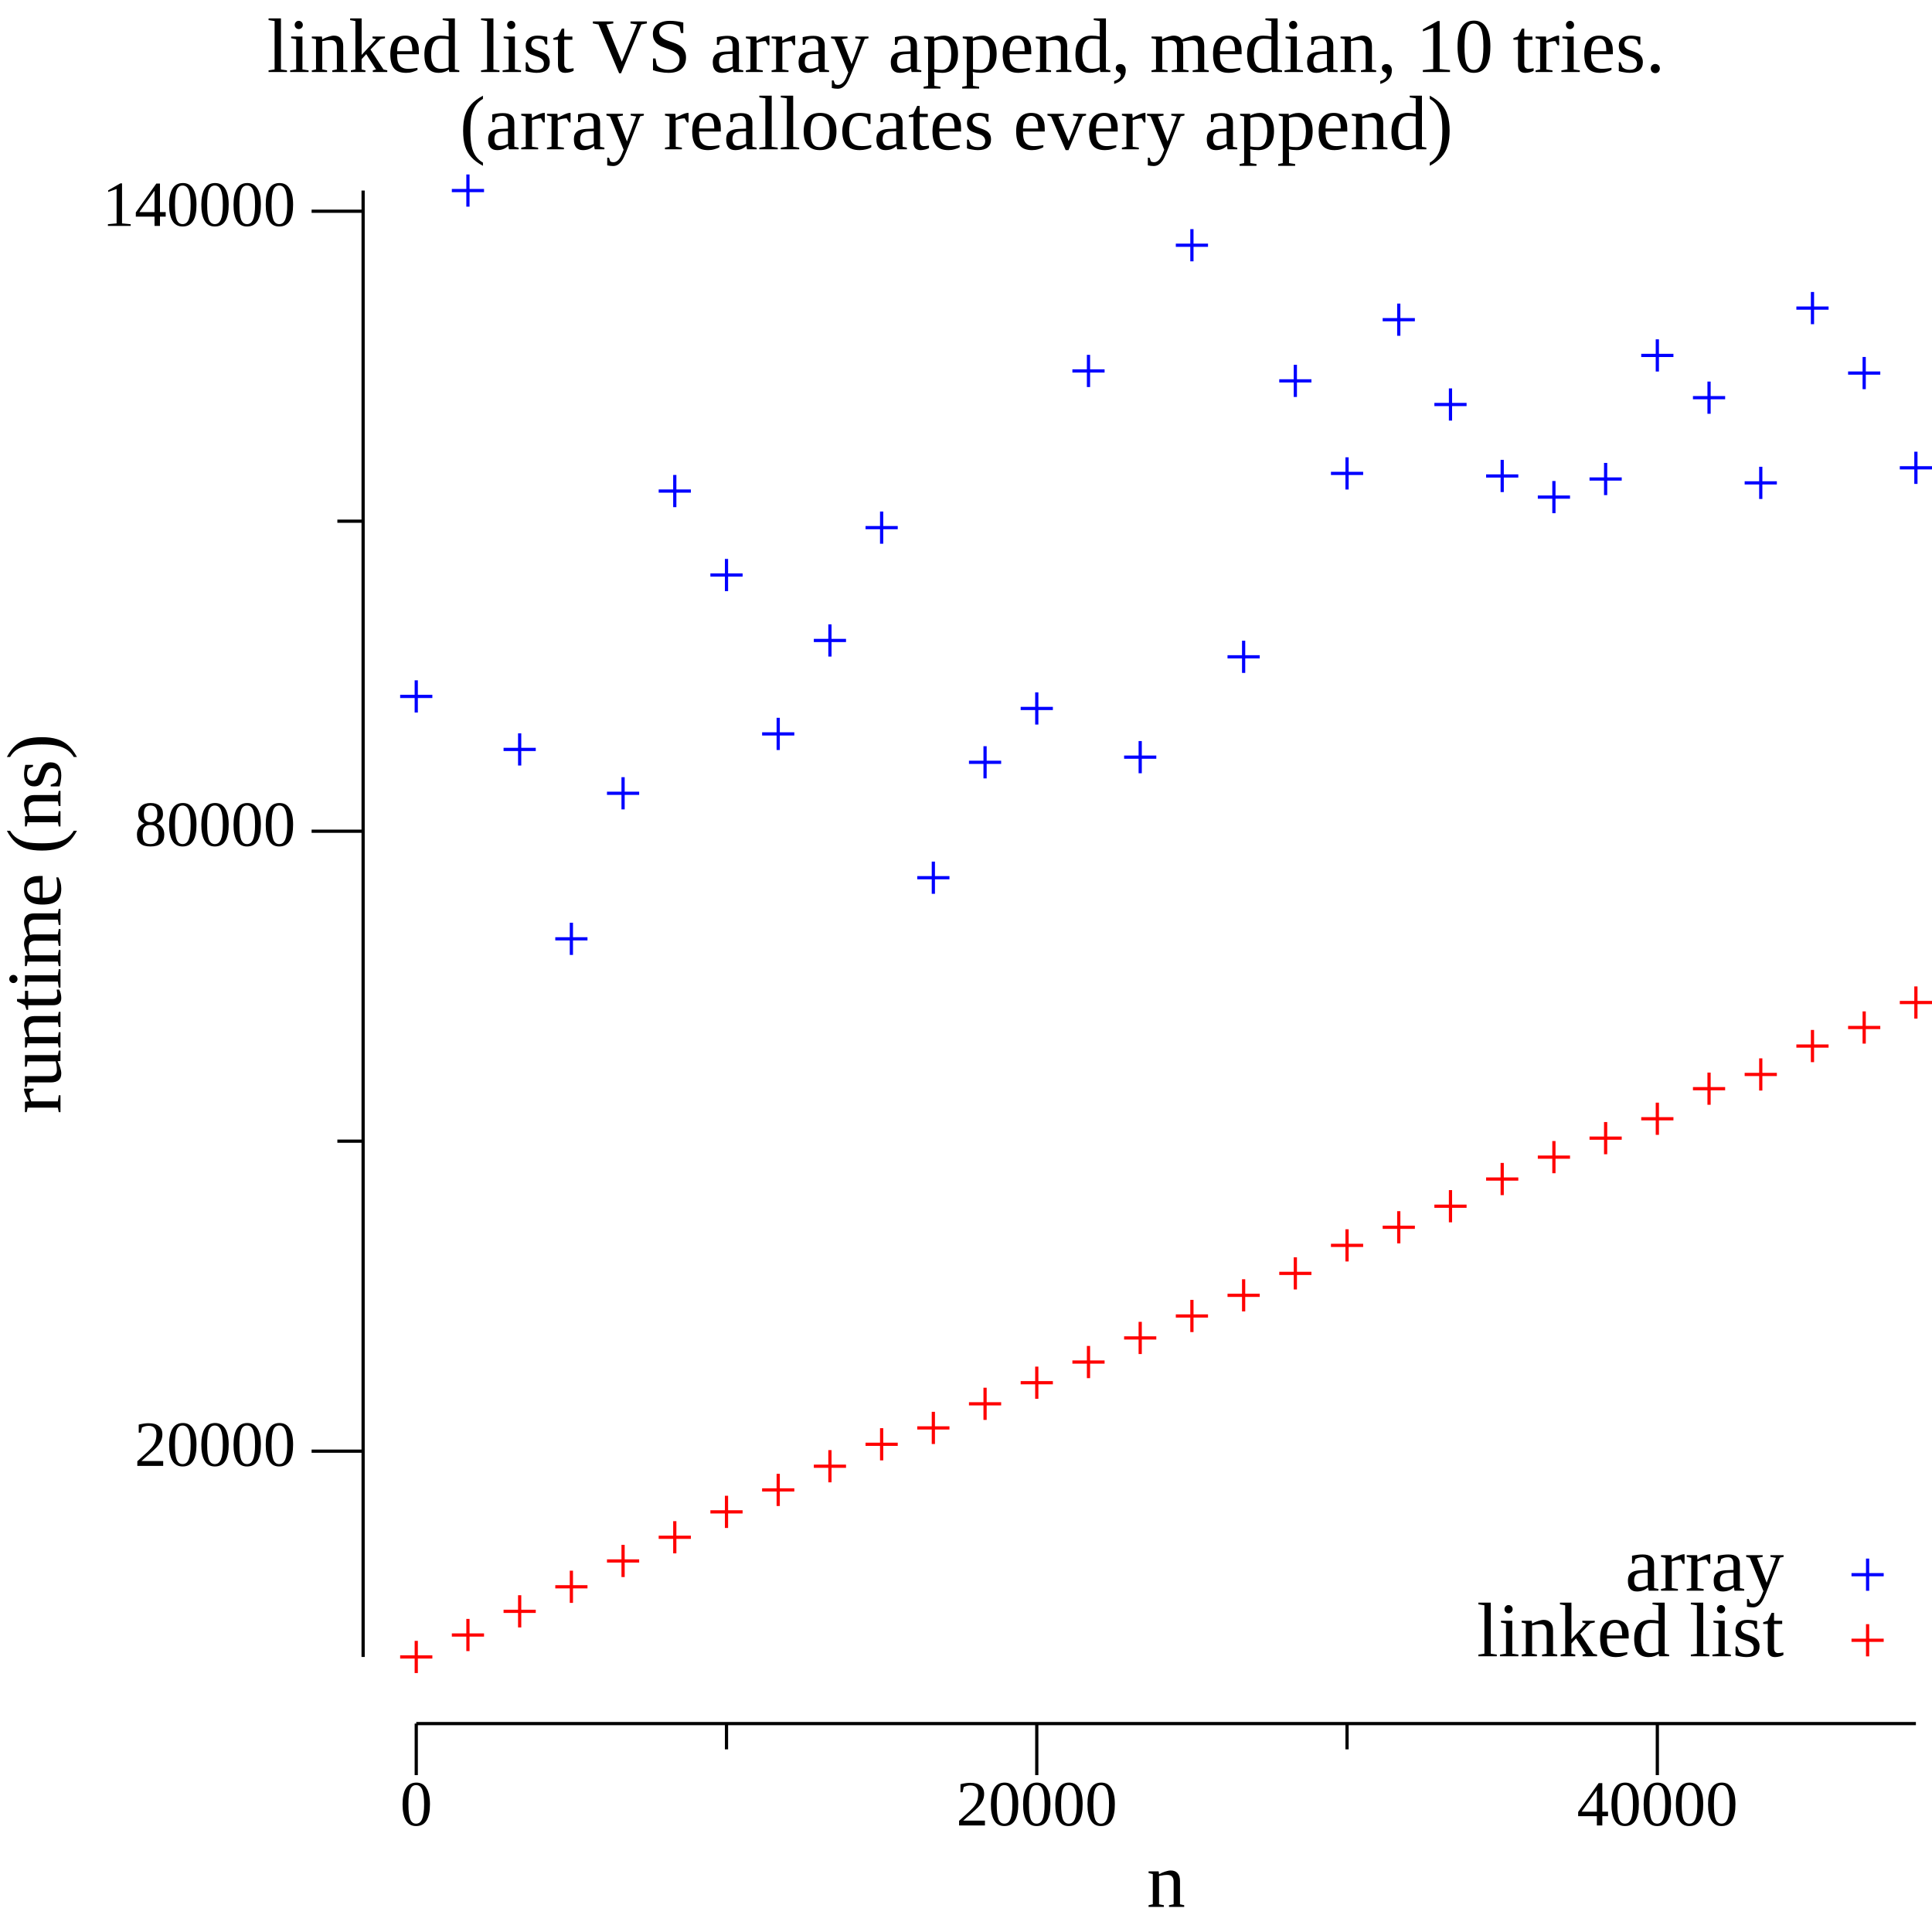
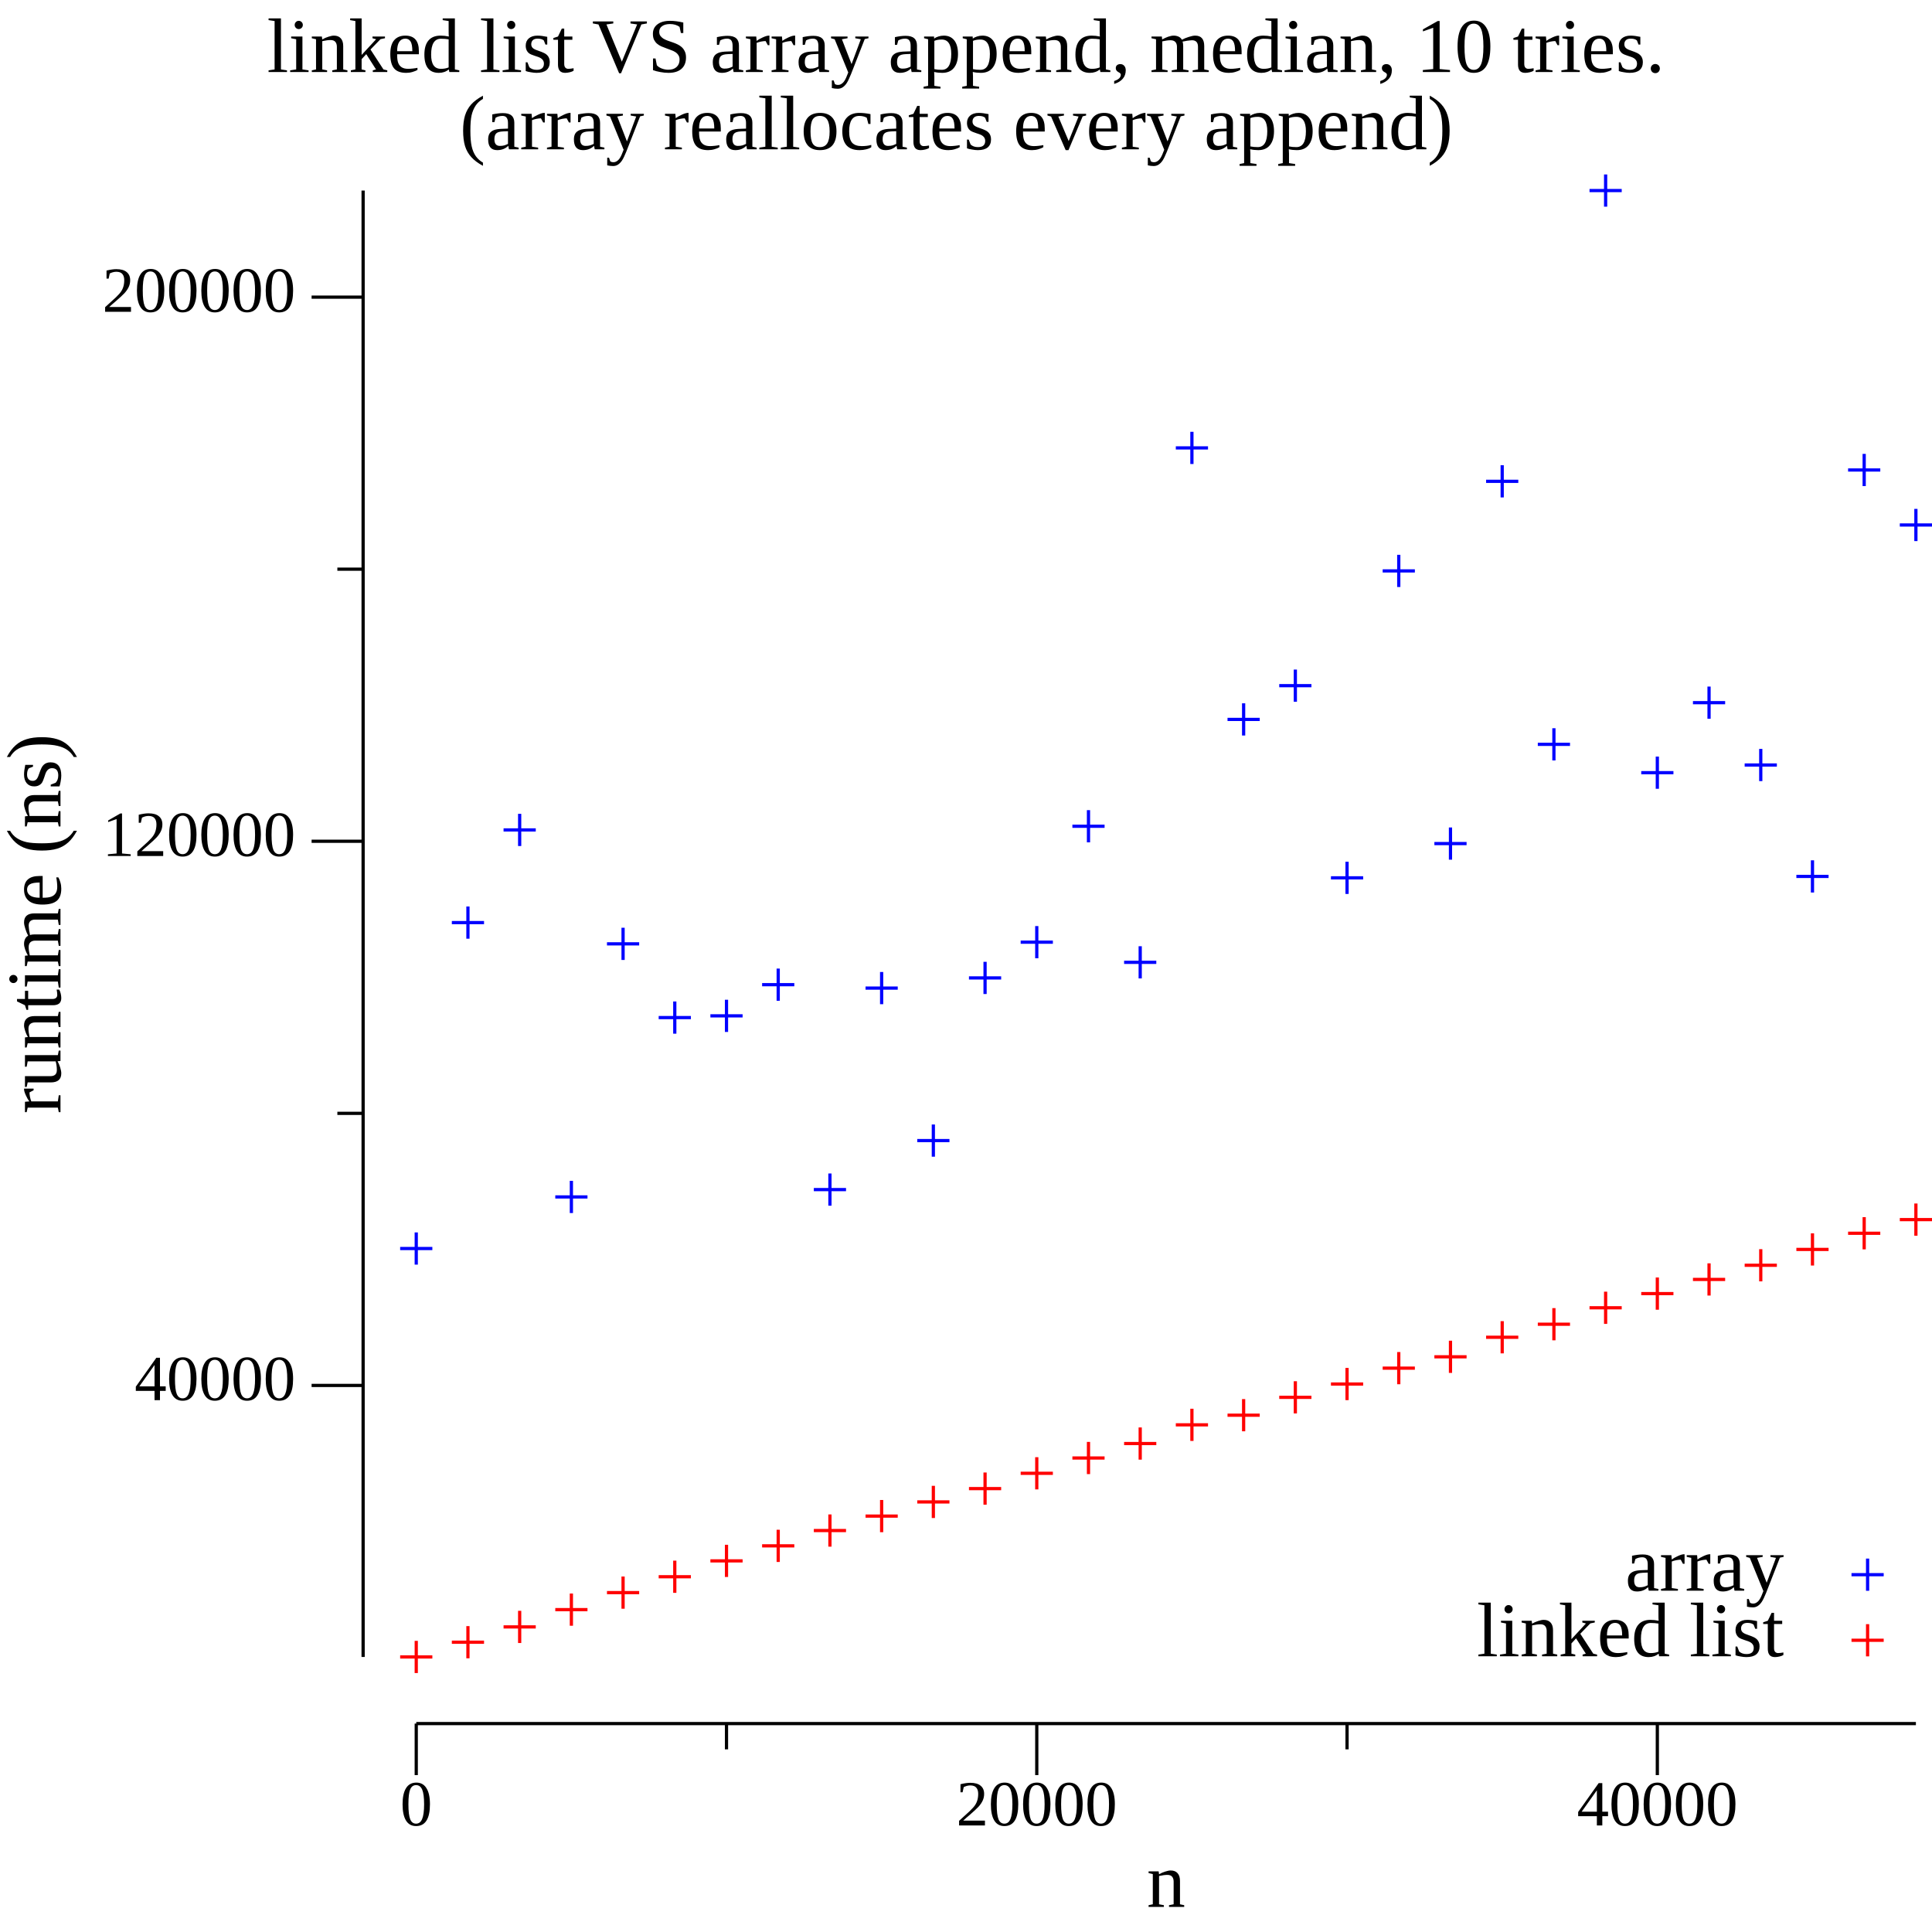
<svg xmlns="http://www.w3.org/2000/svg" width="300pt" height="300pt" viewBox="0 0 300 300">
  <g transform="scale(1, -1) translate(0, -300)">
    <path d="M0,0L300,0L300,300L0,300Z" style="fill:#FFFFFF" />
    <text x="41.467" y="-288.81" transform="scale(1, -1)" style="font-family:Liberation Serif;font-variant:normal;font-weight:normal;font-style:normal;font-size:12px">linked list VS array append, median, 10 tries.</text>
    <text x="71.382" y="-276.81" transform="scale(1, -1)" style="font-family:Liberation Serif;font-variant:normal;font-weight:normal;font-style:normal;font-size:12px"> (array reallocates every append)</text>
    <text x="178.07" y="-3.902" transform="scale(1, -1)" style="font-family:Liberation Serif;font-variant:normal;font-weight:normal;font-style:normal;font-size:12px">n</text>
    <text x="62.135" y="-16.541" transform="scale(1, -1)" style="font-family:Liberation Serif;font-variant:normal;font-weight:normal;font-style:normal;font-size:10px">0</text>
    <text x="148.49" y="-16.541" transform="scale(1, -1)" style="font-family:Liberation Serif;font-variant:normal;font-weight:normal;font-style:normal;font-size:10px">20000</text>
    <text x="244.85" y="-16.541" transform="scale(1, -1)" style="font-family:Liberation Serif;font-variant:normal;font-weight:normal;font-style:normal;font-size:10px">40000</text>
    <path d="M64.635,24.363L64.635,32.363" style="fill:none;stroke:#000000;stroke-width:0.5" />
    <path d="M160.99,24.363L160.99,32.363" style="fill:none;stroke:#000000;stroke-width:0.5" />
    <path d="M257.35,24.363L257.35,32.363" style="fill:none;stroke:#000000;stroke-width:0.5" />
    <path d="M112.81,28.363L112.81,32.363" style="fill:none;stroke:#000000;stroke-width:0.5" />
    <path d="M209.17,28.363L209.17,32.363" style="fill:none;stroke:#000000;stroke-width:0.5" />
    <path d="M64.635,32.363L297.5,32.363" style="fill:none;stroke:#000000;stroke-width:0.5" />
    <g transform="rotate(90)">
      <text x="127.07" y="9.387" transform="scale(1, -1)" style="font-family:Liberation Serif;font-variant:normal;font-weight:normal;font-style:normal;font-size:12px">runtime (ns)</text>
    </g>
-     <text x="20.885" y="-72.379" transform="scale(1, -1)" style="font-family:Liberation Serif;font-variant:normal;font-weight:normal;font-style:normal;font-size:10px">20000</text>
-     <text x="20.885" y="-168.65" transform="scale(1, -1)" style="font-family:Liberation Serif;font-variant:normal;font-weight:normal;font-style:normal;font-size:10px">80000</text>
-     <text x="15.885" y="-264.92" transform="scale(1, -1)" style="font-family:Liberation Serif;font-variant:normal;font-weight:normal;font-style:normal;font-size:10px">140000</text>
-     <path d="M48.385,74.664L56.385,74.664" style="fill:none;stroke:#000000;stroke-width:0.5" />
-     <path d="M48.385,170.93L56.385,170.93" style="fill:none;stroke:#000000;stroke-width:0.5" />
-     <path d="M48.385,267.2L56.385,267.2" style="fill:none;stroke:#000000;stroke-width:0.5" />
-     <path d="M52.385,122.8L56.385,122.8" style="fill:none;stroke:#000000;stroke-width:0.5" />
-     <path d="M52.385,219.07L56.385,219.07" style="fill:none;stroke:#000000;stroke-width:0.5" />
+     <text x="20.885" y="-82.585" transform="scale(1, -1)" style="font-family:Liberation Serif;font-variant:normal;font-weight:normal;font-style:normal;font-size:10px">40000</text>
+     <text x="15.885" y="-167.08" transform="scale(1, -1)" style="font-family:Liberation Serif;font-variant:normal;font-weight:normal;font-style:normal;font-size:10px">120000</text>
+     <text x="15.885" y="-251.58" transform="scale(1, -1)" style="font-family:Liberation Serif;font-variant:normal;font-weight:normal;font-style:normal;font-size:10px">200000</text>
+     <path d="M48.385,84.87L56.385,84.87" style="fill:none;stroke:#000000;stroke-width:0.5" />
+     <path d="M48.385,169.37L56.385,169.37" style="fill:none;stroke:#000000;stroke-width:0.5" />
+     <path d="M48.385,253.86L56.385,253.86" style="fill:none;stroke:#000000;stroke-width:0.5" />
+     <path d="M52.385,127.12L56.385,127.12" style="fill:none;stroke:#000000;stroke-width:0.5" />
+     <path d="M52.385,211.62L56.385,211.62" style="fill:none;stroke:#000000;stroke-width:0.5" />
    <path d="M56.385,42.709L56.385,270.41" style="fill:none;stroke:#000000;stroke-width:0.5" />
-     <path d="M64.635,194.36L64.635,189.36" style="fill:none;stroke:#0000FF;stroke-width:0.5" />
-     <path d="M62.135,191.86L67.135,191.86" style="fill:none;stroke:#0000FF;stroke-width:0.5" />
-     <path d="M72.661,272.91L72.661,267.91" style="fill:none;stroke:#0000FF;stroke-width:0.5" />
-     <path d="M70.161,270.41L75.161,270.41" style="fill:none;stroke:#0000FF;stroke-width:0.5" />
-     <path d="M80.693,186.13L80.693,181.13" style="fill:none;stroke:#0000FF;stroke-width:0.5" />
-     <path d="M78.193,183.63L83.193,183.63" style="fill:none;stroke:#0000FF;stroke-width:0.5" />
-     <path d="M88.724,156.72L88.724,151.72" style="fill:none;stroke:#0000FF;stroke-width:0.5" />
-     <path d="M86.224,154.22L91.224,154.22" style="fill:none;stroke:#0000FF;stroke-width:0.5" />
-     <path d="M96.751,179.32L96.751,174.32" style="fill:none;stroke:#0000FF;stroke-width:0.5" />
-     <path d="M94.251,176.82L99.251,176.82" style="fill:none;stroke:#0000FF;stroke-width:0.5" />
-     <path d="M104.78,226.25L104.78,221.25" style="fill:none;stroke:#0000FF;stroke-width:0.5" />
-     <path d="M102.28,223.75L107.28,223.75" style="fill:none;stroke:#0000FF;stroke-width:0.5" />
-     <path d="M112.81,213.21L112.81,208.21" style="fill:none;stroke:#0000FF;stroke-width:0.5" />
-     <path d="M110.31,210.71L115.31,210.71" style="fill:none;stroke:#0000FF;stroke-width:0.5" />
-     <path d="M120.84,188.54L120.84,183.54" style="fill:none;stroke:#0000FF;stroke-width:0.5" />
-     <path d="M118.34,186.04L123.34,186.04" style="fill:none;stroke:#0000FF;stroke-width:0.5" />
-     <path d="M128.87,203.05L128.87,198.05" style="fill:none;stroke:#0000FF;stroke-width:0.5" />
-     <path d="M126.37,200.55L131.37,200.55" style="fill:none;stroke:#0000FF;stroke-width:0.5" />
-     <path d="M136.9,220.57L136.9,215.57" style="fill:none;stroke:#0000FF;stroke-width:0.5" />
-     <path d="M134.4,218.07L139.4,218.07" style="fill:none;stroke:#0000FF;stroke-width:0.5" />
-     <path d="M144.93,166.21L144.93,161.21" style="fill:none;stroke:#0000FF;stroke-width:0.5" />
-     <path d="M142.43,163.71L147.43,163.71" style="fill:none;stroke:#0000FF;stroke-width:0.5" />
-     <path d="M152.96,184.13L152.96,179.13" style="fill:none;stroke:#0000FF;stroke-width:0.5" />
-     <path d="M150.46,181.63L155.46,181.63" style="fill:none;stroke:#0000FF;stroke-width:0.5" />
-     <path d="M160.99,192.49L160.99,187.49" style="fill:none;stroke:#0000FF;stroke-width:0.5" />
-     <path d="M158.49,189.99L163.49,189.99" style="fill:none;stroke:#0000FF;stroke-width:0.5" />
-     <path d="M169.02,244.9L169.02,239.9" style="fill:none;stroke:#0000FF;stroke-width:0.5" />
-     <path d="M166.52,242.4L171.52,242.4" style="fill:none;stroke:#0000FF;stroke-width:0.5" />
-     <path d="M177.05,184.93L177.05,179.93" style="fill:none;stroke:#0000FF;stroke-width:0.5" />
-     <path d="M174.55,182.43L179.55,182.43" style="fill:none;stroke:#0000FF;stroke-width:0.5" />
-     <path d="M185.08,264.42L185.08,259.42" style="fill:none;stroke:#0000FF;stroke-width:0.5" />
-     <path d="M182.58,261.92L187.58,261.92" style="fill:none;stroke:#0000FF;stroke-width:0.5" />
-     <path d="M193.11,200.51L193.11,195.51" style="fill:none;stroke:#0000FF;stroke-width:0.5" />
-     <path d="M190.61,198.01L195.61,198.01" style="fill:none;stroke:#0000FF;stroke-width:0.5" />
-     <path d="M201.14,243.36L201.14,238.36" style="fill:none;stroke:#0000FF;stroke-width:0.5" />
-     <path d="M198.64,240.86L203.64,240.86" style="fill:none;stroke:#0000FF;stroke-width:0.5" />
-     <path d="M209.17,228.99L209.17,223.99" style="fill:none;stroke:#0000FF;stroke-width:0.5" />
-     <path d="M206.67,226.49L211.67,226.49" style="fill:none;stroke:#0000FF;stroke-width:0.5" />
-     <path d="M217.2,252.86L217.2,247.86" style="fill:none;stroke:#0000FF;stroke-width:0.5" />
-     <path d="M214.7,250.36L219.7,250.36" style="fill:none;stroke:#0000FF;stroke-width:0.5" />
-     <path d="M225.23,239.69L225.23,234.69" style="fill:none;stroke:#0000FF;stroke-width:0.5" />
-     <path d="M222.73,237.19L227.73,237.19" style="fill:none;stroke:#0000FF;stroke-width:0.5" />
-     <path d="M233.26,228.59L233.26,223.59" style="fill:none;stroke:#0000FF;stroke-width:0.5" />
-     <path d="M230.76,226.09L235.76,226.09" style="fill:none;stroke:#0000FF;stroke-width:0.5" />
-     <path d="M241.29,225.31L241.29,220.31" style="fill:none;stroke:#0000FF;stroke-width:0.5" />
-     <path d="M238.79,222.81L243.79,222.81" style="fill:none;stroke:#0000FF;stroke-width:0.5" />
-     <path d="M249.32,228.12L249.32,223.12" style="fill:none;stroke:#0000FF;stroke-width:0.5" />
-     <path d="M246.82,225.62L251.82,225.62" style="fill:none;stroke:#0000FF;stroke-width:0.5" />
-     <path d="M257.35,247.31L257.35,242.31" style="fill:none;stroke:#0000FF;stroke-width:0.5" />
-     <path d="M254.85,244.81L259.85,244.81" style="fill:none;stroke:#0000FF;stroke-width:0.5" />
-     <path d="M265.38,240.75L265.38,235.75" style="fill:none;stroke:#0000FF;stroke-width:0.5" />
-     <path d="M262.88,238.25L267.88,238.25" style="fill:none;stroke:#0000FF;stroke-width:0.5" />
-     <path d="M273.41,227.52L273.41,222.52" style="fill:none;stroke:#0000FF;stroke-width:0.5" />
-     <path d="M270.91,225.02L275.91,225.02" style="fill:none;stroke:#0000FF;stroke-width:0.5" />
-     <path d="M281.44,254.66L281.44,249.66" style="fill:none;stroke:#0000FF;stroke-width:0.5" />
-     <path d="M278.94,252.16L283.94,252.16" style="fill:none;stroke:#0000FF;stroke-width:0.5" />
-     <path d="M289.47,244.57L289.47,239.57" style="fill:none;stroke:#0000FF;stroke-width:0.5" />
-     <path d="M286.97,242.07L291.97,242.07" style="fill:none;stroke:#0000FF;stroke-width:0.5" />
-     <path d="M297.5,229.86L297.5,224.86" style="fill:none;stroke:#0000FF;stroke-width:0.5" />
-     <path d="M295,227.36L300,227.36" style="fill:none;stroke:#0000FF;stroke-width:0.5" />
+     <path d="M64.635,108.63L64.635,103.63" style="fill:none;stroke:#0000FF;stroke-width:0.5" />
+     <path d="M62.135,106.13L67.135,106.13" style="fill:none;stroke:#0000FF;stroke-width:0.5" />
+     <path d="M72.661,159.24L72.661,154.24" style="fill:none;stroke:#0000FF;stroke-width:0.5" />
+     <path d="M70.161,156.74L75.161,156.74" style="fill:none;stroke:#0000FF;stroke-width:0.5" />
+     <path d="M80.693,173.63L80.693,168.63" style="fill:none;stroke:#0000FF;stroke-width:0.5" />
+     <path d="M78.193,171.13L83.193,171.13" style="fill:none;stroke:#0000FF;stroke-width:0.5" />
+     <path d="M88.724,116.64L88.724,111.64" style="fill:none;stroke:#0000FF;stroke-width:0.5" />
+     <path d="M86.224,114.14L91.224,114.14" style="fill:none;stroke:#0000FF;stroke-width:0.5" />
+     <path d="M96.751,155.94L96.751,150.94" style="fill:none;stroke:#0000FF;stroke-width:0.5" />
+     <path d="M94.251,153.44L99.251,153.44" style="fill:none;stroke:#0000FF;stroke-width:0.5" />
+     <path d="M104.78,144.49L104.78,139.49" style="fill:none;stroke:#0000FF;stroke-width:0.5" />
+     <path d="M102.28,141.99L107.28,141.99" style="fill:none;stroke:#0000FF;stroke-width:0.5" />
+     <path d="M112.81,144.76L112.81,139.76" style="fill:none;stroke:#0000FF;stroke-width:0.5" />
+     <path d="M110.31,142.26L115.31,142.26" style="fill:none;stroke:#0000FF;stroke-width:0.5" />
+     <path d="M120.84,149.6L120.84,144.6" style="fill:none;stroke:#0000FF;stroke-width:0.5" />
+     <path d="M118.34,147.1L123.34,147.1" style="fill:none;stroke:#0000FF;stroke-width:0.5" />
+     <path d="M128.87,117.78L128.87,112.78" style="fill:none;stroke:#0000FF;stroke-width:0.5" />
+     <path d="M126.37,115.28L131.37,115.28" style="fill:none;stroke:#0000FF;stroke-width:0.5" />
+     <path d="M136.9,149.07L136.9,144.07" style="fill:none;stroke:#0000FF;stroke-width:0.5" />
+     <path d="M134.4,146.57L139.4,146.57" style="fill:none;stroke:#0000FF;stroke-width:0.5" />
+     <path d="M144.93,125.39L144.93,120.39" style="fill:none;stroke:#0000FF;stroke-width:0.5" />
+     <path d="M142.43,122.89L147.43,122.89" style="fill:none;stroke:#0000FF;stroke-width:0.5" />
+     <path d="M152.96,150.65L152.96,145.65" style="fill:none;stroke:#0000FF;stroke-width:0.5" />
+     <path d="M150.46,148.15L155.46,148.15" style="fill:none;stroke:#0000FF;stroke-width:0.5" />
+     <path d="M160.99,156.2L160.99,151.2" style="fill:none;stroke:#0000FF;stroke-width:0.5" />
+     <path d="M158.49,153.7L163.49,153.7" style="fill:none;stroke:#0000FF;stroke-width:0.5" />
+     <path d="M169.02,174.2L169.02,169.2" style="fill:none;stroke:#0000FF;stroke-width:0.5" />
+     <path d="M166.52,171.7L171.52,171.7" style="fill:none;stroke:#0000FF;stroke-width:0.5" />
+     <path d="M177.05,153.07L177.05,148.07" style="fill:none;stroke:#0000FF;stroke-width:0.5" />
+     <path d="M174.55,150.57L179.55,150.57" style="fill:none;stroke:#0000FF;stroke-width:0.5" />
+     <path d="M185.08,232.95L185.08,227.95" style="fill:none;stroke:#0000FF;stroke-width:0.5" />
+     <path d="M182.58,230.45L187.58,230.45" style="fill:none;stroke:#0000FF;stroke-width:0.5" />
+     <path d="M193.11,190.79L193.11,185.79" style="fill:none;stroke:#0000FF;stroke-width:0.5" />
+     <path d="M190.61,188.29L195.61,188.29" style="fill:none;stroke:#0000FF;stroke-width:0.5" />
+     <path d="M201.14,196.03L201.14,191.03" style="fill:none;stroke:#0000FF;stroke-width:0.5" />
+     <path d="M198.64,193.53L203.64,193.53" style="fill:none;stroke:#0000FF;stroke-width:0.5" />
+     <path d="M209.17,166.19L209.17,161.19" style="fill:none;stroke:#0000FF;stroke-width:0.5" />
+     <path d="M206.67,163.69L211.67,163.69" style="fill:none;stroke:#0000FF;stroke-width:0.5" />
+     <path d="M217.2,213.85L217.2,208.85" style="fill:none;stroke:#0000FF;stroke-width:0.5" />
+     <path d="M214.7,211.35L219.7,211.35" style="fill:none;stroke:#0000FF;stroke-width:0.5" />
+     <path d="M225.23,171.51L225.23,166.51" style="fill:none;stroke:#0000FF;stroke-width:0.5" />
+     <path d="M222.73,169.01L227.73,169.01" style="fill:none;stroke:#0000FF;stroke-width:0.5" />
+     <path d="M233.26,227.76L233.26,222.76" style="fill:none;stroke:#0000FF;stroke-width:0.5" />
+     <path d="M230.76,225.26L235.76,225.26" style="fill:none;stroke:#0000FF;stroke-width:0.5" />
+     <path d="M241.29,186.92L241.29,181.92" style="fill:none;stroke:#0000FF;stroke-width:0.5" />
+     <path d="M238.79,184.42L243.79,184.42" style="fill:none;stroke:#0000FF;stroke-width:0.5" />
+     <path d="M249.32,272.91L249.32,267.91" style="fill:none;stroke:#0000FF;stroke-width:0.5" />
+     <path d="M246.82,270.41L251.82,270.41" style="fill:none;stroke:#0000FF;stroke-width:0.5" />
+     <path d="M257.35,182.52L257.35,177.52" style="fill:none;stroke:#0000FF;stroke-width:0.5" />
+     <path d="M254.85,180.02L259.85,180.02" style="fill:none;stroke:#0000FF;stroke-width:0.5" />
+     <path d="M265.38,193.39L265.38,188.39" style="fill:none;stroke:#0000FF;stroke-width:0.5" />
+     <path d="M262.88,190.89L267.88,190.89" style="fill:none;stroke:#0000FF;stroke-width:0.5" />
+     <path d="M273.41,183.71L273.41,178.71" style="fill:none;stroke:#0000FF;stroke-width:0.5" />
+     <path d="M270.91,181.21L275.91,181.21" style="fill:none;stroke:#0000FF;stroke-width:0.5" />
+     <path d="M281.44,166.41L281.44,161.41" style="fill:none;stroke:#0000FF;stroke-width:0.5" />
+     <path d="M278.94,163.91L283.94,163.91" style="fill:none;stroke:#0000FF;stroke-width:0.5" />
+     <path d="M289.47,229.52L289.47,224.52" style="fill:none;stroke:#0000FF;stroke-width:0.5" />
+     <path d="M286.97,227.02L291.97,227.02" style="fill:none;stroke:#0000FF;stroke-width:0.5" />
+     <path d="M297.5,220.98L297.5,215.98" style="fill:none;stroke:#0000FF;stroke-width:0.5" />
+     <path d="M295,218.48L300,218.48" style="fill:none;stroke:#0000FF;stroke-width:0.5" />
    <path d="M64.635,45.209L64.635,40.209" style="fill:none;stroke:#FF0000;stroke-width:0.5" />
    <path d="M62.135,42.709L67.135,42.709" style="fill:none;stroke:#FF0000;stroke-width:0.5" />
-     <path d="M72.661,48.617L72.661,43.617" style="fill:none;stroke:#FF0000;stroke-width:0.5" />
-     <path d="M70.161,46.117L75.161,46.117" style="fill:none;stroke:#FF0000;stroke-width:0.5" />
-     <path d="M80.693,52.294L80.693,47.294" style="fill:none;stroke:#FF0000;stroke-width:0.5" />
-     <path d="M78.193,49.794L83.193,49.794" style="fill:none;stroke:#FF0000;stroke-width:0.5" />
-     <path d="M88.724,56.105L88.724,51.105" style="fill:none;stroke:#FF0000;stroke-width:0.5" />
-     <path d="M86.224,53.605L91.224,53.605" style="fill:none;stroke:#FF0000;stroke-width:0.5" />
-     <path d="M96.751,60.116L96.751,55.116" style="fill:none;stroke:#FF0000;stroke-width:0.5" />
-     <path d="M94.251,57.616L99.251,57.616" style="fill:none;stroke:#FF0000;stroke-width:0.5" />
-     <path d="M104.78,63.794L104.78,58.794" style="fill:none;stroke:#FF0000;stroke-width:0.5" />
-     <path d="M102.28,61.294L107.28,61.294" style="fill:none;stroke:#FF0000;stroke-width:0.5" />
-     <path d="M112.81,67.738L112.81,62.738" style="fill:none;stroke:#FF0000;stroke-width:0.5" />
-     <path d="M110.31,65.238L115.31,65.238" style="fill:none;stroke:#FF0000;stroke-width:0.5" />
-     <path d="M120.84,71.147L120.84,66.147" style="fill:none;stroke:#FF0000;stroke-width:0.5" />
-     <path d="M118.34,68.647L123.34,68.647" style="fill:none;stroke:#FF0000;stroke-width:0.5" />
-     <path d="M128.87,74.825L128.87,69.825" style="fill:none;stroke:#FF0000;stroke-width:0.5" />
-     <path d="M126.37,72.325L131.37,72.325" style="fill:none;stroke:#FF0000;stroke-width:0.5" />
-     <path d="M136.9,78.233L136.9,73.233" style="fill:none;stroke:#FF0000;stroke-width:0.5" />
-     <path d="M134.4,75.733L139.4,75.733" style="fill:none;stroke:#FF0000;stroke-width:0.5" />
-     <path d="M144.93,80.774L144.93,75.774" style="fill:none;stroke:#FF0000;stroke-width:0.5" />
-     <path d="M142.43,78.274L147.43,78.274" style="fill:none;stroke:#FF0000;stroke-width:0.5" />
-     <path d="M152.96,84.517L152.96,79.517" style="fill:none;stroke:#FF0000;stroke-width:0.5" />
-     <path d="M150.46,82.017L155.46,82.017" style="fill:none;stroke:#FF0000;stroke-width:0.5" />
-     <path d="M160.99,87.794L160.99,82.794" style="fill:none;stroke:#FF0000;stroke-width:0.5" />
-     <path d="M158.49,85.294L163.49,85.294" style="fill:none;stroke:#FF0000;stroke-width:0.5" />
-     <path d="M169.02,91.003L169.02,86.003" style="fill:none;stroke:#FF0000;stroke-width:0.5" />
-     <path d="M166.52,88.503L171.52,88.503" style="fill:none;stroke:#FF0000;stroke-width:0.5" />
-     <path d="M177.05,94.746L177.05,89.746" style="fill:none;stroke:#FF0000;stroke-width:0.5" />
-     <path d="M174.55,92.246L179.55,92.246" style="fill:none;stroke:#FF0000;stroke-width:0.5" />
-     <path d="M185.08,98.156L185.08,93.156" style="fill:none;stroke:#FF0000;stroke-width:0.5" />
-     <path d="M182.58,95.656L187.58,95.656" style="fill:none;stroke:#FF0000;stroke-width:0.5" />
-     <path d="M193.11,101.36L193.11,96.365" style="fill:none;stroke:#FF0000;stroke-width:0.5" />
-     <path d="M190.61,98.865L195.61,98.865" style="fill:none;stroke:#FF0000;stroke-width:0.5" />
-     <path d="M201.14,104.77L201.14,99.774" style="fill:none;stroke:#FF0000;stroke-width:0.5" />
-     <path d="M198.64,102.27L203.64,102.27" style="fill:none;stroke:#FF0000;stroke-width:0.5" />
-     <path d="M209.17,109.12L209.17,104.12" style="fill:none;stroke:#FF0000;stroke-width:0.5" />
-     <path d="M206.67,106.62L211.67,106.62" style="fill:none;stroke:#FF0000;stroke-width:0.5" />
-     <path d="M217.2,111.93L217.2,106.93" style="fill:none;stroke:#FF0000;stroke-width:0.5" />
-     <path d="M214.7,109.43L219.7,109.43" style="fill:none;stroke:#FF0000;stroke-width:0.5" />
-     <path d="M225.23,115.2L225.23,110.2" style="fill:none;stroke:#FF0000;stroke-width:0.5" />
-     <path d="M222.73,112.7L227.73,112.7" style="fill:none;stroke:#FF0000;stroke-width:0.5" />
-     <path d="M233.26,119.42L233.26,114.42" style="fill:none;stroke:#FF0000;stroke-width:0.5" />
-     <path d="M230.76,116.92L235.76,116.92" style="fill:none;stroke:#FF0000;stroke-width:0.5" />
-     <path d="M241.29,122.82L241.29,117.82" style="fill:none;stroke:#FF0000;stroke-width:0.5" />
-     <path d="M238.79,120.32L243.79,120.32" style="fill:none;stroke:#FF0000;stroke-width:0.5" />
-     <path d="M249.32,125.77L249.32,120.77" style="fill:none;stroke:#FF0000;stroke-width:0.5" />
-     <path d="M246.82,123.27L251.82,123.27" style="fill:none;stroke:#FF0000;stroke-width:0.5" />
-     <path d="M257.35,128.78L257.35,123.78" style="fill:none;stroke:#FF0000;stroke-width:0.5" />
-     <path d="M254.85,126.28L259.85,126.28" style="fill:none;stroke:#FF0000;stroke-width:0.5" />
-     <path d="M265.38,133.45L265.38,128.45" style="fill:none;stroke:#FF0000;stroke-width:0.5" />
-     <path d="M262.88,130.95L267.88,130.95" style="fill:none;stroke:#FF0000;stroke-width:0.5" />
-     <path d="M273.41,135.66L273.41,130.66" style="fill:none;stroke:#FF0000;stroke-width:0.5" />
-     <path d="M270.91,133.16L275.91,133.16" style="fill:none;stroke:#FF0000;stroke-width:0.5" />
-     <path d="M281.44,140.07L281.44,135.07" style="fill:none;stroke:#FF0000;stroke-width:0.5" />
-     <path d="M278.94,137.57L283.94,137.57" style="fill:none;stroke:#FF0000;stroke-width:0.5" />
-     <path d="M289.47,142.95L289.47,137.95" style="fill:none;stroke:#FF0000;stroke-width:0.5" />
-     <path d="M286.97,140.45L291.97,140.45" style="fill:none;stroke:#FF0000;stroke-width:0.5" />
-     <path d="M297.5,146.83L297.5,141.83" style="fill:none;stroke:#FF0000;stroke-width:0.5" />
-     <path d="M295,144.33L300,144.33" style="fill:none;stroke:#FF0000;stroke-width:0.5" />
+     <path d="M72.661,47.498L72.661,42.498" style="fill:none;stroke:#FF0000;stroke-width:0.5" />
+     <path d="M70.161,44.998L75.161,44.998" style="fill:none;stroke:#FF0000;stroke-width:0.5" />
+     <path d="M80.693,49.874L80.693,44.874" style="fill:none;stroke:#FF0000;stroke-width:0.5" />
+     <path d="M78.193,47.374L83.193,47.374" style="fill:none;stroke:#FF0000;stroke-width:0.5" />
+     <path d="M88.724,52.558L88.724,47.558" style="fill:none;stroke:#FF0000;stroke-width:0.5" />
+     <path d="M86.224,50.058L91.224,50.058" style="fill:none;stroke:#FF0000;stroke-width:0.5" />
+     <path d="M96.751,55.2L96.751,50.2" style="fill:none;stroke:#FF0000;stroke-width:0.5" />
+     <path d="M94.251,52.7L99.251,52.7" style="fill:none;stroke:#FF0000;stroke-width:0.5" />
+     <path d="M104.78,57.664L104.78,52.664" style="fill:none;stroke:#FF0000;stroke-width:0.5" />
+     <path d="M102.28,55.164L107.28,55.164" style="fill:none;stroke:#FF0000;stroke-width:0.5" />
+     <path d="M112.81,60.128L112.81,55.128" style="fill:none;stroke:#FF0000;stroke-width:0.5" />
+     <path d="M110.31,57.628L115.31,57.628" style="fill:none;stroke:#FF0000;stroke-width:0.5" />
+     <path d="M120.84,62.461L120.84,57.461" style="fill:none;stroke:#FF0000;stroke-width:0.5" />
+     <path d="M118.34,59.961L123.34,59.961" style="fill:none;stroke:#FF0000;stroke-width:0.5" />
+     <path d="M128.87,64.838L128.87,59.838" style="fill:none;stroke:#FF0000;stroke-width:0.5" />
+     <path d="M126.37,62.338L131.37,62.338" style="fill:none;stroke:#FF0000;stroke-width:0.5" />
+     <path d="M136.9,67.082L136.9,62.082" style="fill:none;stroke:#FF0000;stroke-width:0.5" />
+     <path d="M134.4,64.582L139.4,64.582" style="fill:none;stroke:#FF0000;stroke-width:0.5" />
+     <path d="M144.93,69.282L144.93,64.282" style="fill:none;stroke:#FF0000;stroke-width:0.5" />
+     <path d="M142.43,66.782L147.43,66.782" style="fill:none;stroke:#FF0000;stroke-width:0.5" />
+     <path d="M152.96,71.35L152.96,66.35" style="fill:none;stroke:#FF0000;stroke-width:0.5" />
+     <path d="M150.46,68.85L155.46,68.85" style="fill:none;stroke:#FF0000;stroke-width:0.5" />
+     <path d="M160.99,73.727L160.99,68.727" style="fill:none;stroke:#FF0000;stroke-width:0.5" />
+     <path d="M158.49,71.227L163.49,71.227" style="fill:none;stroke:#FF0000;stroke-width:0.5" />
+     <path d="M169.02,76.103L169.02,71.103" style="fill:none;stroke:#FF0000;stroke-width:0.5" />
+     <path d="M166.52,73.603L171.52,73.603" style="fill:none;stroke:#FF0000;stroke-width:0.5" />
+     <path d="M177.05,78.348L177.05,73.348" style="fill:none;stroke:#FF0000;stroke-width:0.5" />
+     <path d="M174.55,75.848L179.55,75.848" style="fill:none;stroke:#FF0000;stroke-width:0.5" />
+     <path d="M185.08,81.252L185.08,76.252" style="fill:none;stroke:#FF0000;stroke-width:0.5" />
+     <path d="M182.58,78.752L187.58,78.752" style="fill:none;stroke:#FF0000;stroke-width:0.5" />
+     <path d="M193.11,82.749L193.11,77.749" style="fill:none;stroke:#FF0000;stroke-width:0.5" />
+     <path d="M190.61,80.249L195.61,80.249" style="fill:none;stroke:#FF0000;stroke-width:0.5" />
+     <path d="M201.14,85.522L201.14,80.522" style="fill:none;stroke:#FF0000;stroke-width:0.5" />
+     <path d="M198.64,83.022L203.64,83.022" style="fill:none;stroke:#FF0000;stroke-width:0.5" />
+     <path d="M209.17,87.59L209.17,82.59" style="fill:none;stroke:#FF0000;stroke-width:0.5" />
+     <path d="M206.67,85.09L211.67,85.09" style="fill:none;stroke:#FF0000;stroke-width:0.5" />
+     <path d="M217.2,90.055L217.2,85.055" style="fill:none;stroke:#FF0000;stroke-width:0.5" />
+     <path d="M214.7,87.555L219.7,87.555" style="fill:none;stroke:#FF0000;stroke-width:0.5" />
+     <path d="M225.23,91.816L225.23,86.816" style="fill:none;stroke:#FF0000;stroke-width:0.5" />
+     <path d="M222.73,89.316L227.73,89.316" style="fill:none;stroke:#FF0000;stroke-width:0.5" />
+     <path d="M233.26,94.851L233.26,89.851" style="fill:none;stroke:#FF0000;stroke-width:0.5" />
+     <path d="M230.76,92.351L235.76,92.351" style="fill:none;stroke:#FF0000;stroke-width:0.5" />
+     <path d="M241.29,96.876L241.29,91.876" style="fill:none;stroke:#FF0000;stroke-width:0.5" />
+     <path d="M238.79,94.376L243.79,94.376" style="fill:none;stroke:#FF0000;stroke-width:0.5" />
+     <path d="M249.32,99.429L249.32,94.429" style="fill:none;stroke:#FF0000;stroke-width:0.5" />
+     <path d="M246.82,96.929L251.82,96.929" style="fill:none;stroke:#FF0000;stroke-width:0.5" />
+     <path d="M257.35,101.63L257.35,96.629" style="fill:none;stroke:#FF0000;stroke-width:0.5" />
+     <path d="M254.85,99.129L259.85,99.129" style="fill:none;stroke:#FF0000;stroke-width:0.5" />
+     <path d="M265.38,103.83L265.38,98.829" style="fill:none;stroke:#FF0000;stroke-width:0.5" />
+     <path d="M262.88,101.33L267.88,101.33" style="fill:none;stroke:#FF0000;stroke-width:0.5" />
+     <path d="M273.41,106.03L273.41,101.03" style="fill:none;stroke:#FF0000;stroke-width:0.5" />
+     <path d="M270.91,103.53L275.91,103.53" style="fill:none;stroke:#FF0000;stroke-width:0.5" />
+     <path d="M281.44,108.49L281.44,103.49" style="fill:none;stroke:#FF0000;stroke-width:0.5" />
+     <path d="M278.94,105.99L283.94,105.99" style="fill:none;stroke:#FF0000;stroke-width:0.5" />
+     <path d="M289.47,111L289.47,106" style="fill:none;stroke:#FF0000;stroke-width:0.5" />
+     <path d="M286.97,108.5L291.97,108.5" style="fill:none;stroke:#FF0000;stroke-width:0.5" />
+     <path d="M297.5,113.12L297.5,108.12" style="fill:none;stroke:#FF0000;stroke-width:0.5" />
+     <path d="M295,110.62L300,110.62" style="fill:none;stroke:#FF0000;stroke-width:0.5" />
    <path d="M290,57.984L290,52.984" style="fill:none;stroke:#0000FF;stroke-width:0.5" />
    <path d="M287.5,55.484L292.5,55.484" style="fill:none;stroke:#0000FF;stroke-width:0.5" />
    <text x="252.36" y="-52.997" transform="scale(1, -1)" style="font-family:Liberation Serif;font-variant:normal;font-weight:normal;font-style:normal;font-size:12px">array</text>
    <path d="M290,47.801L290,42.801" style="fill:none;stroke:#FF0000;stroke-width:0.5" />
    <path d="M287.5,45.301L292.5,45.301" style="fill:none;stroke:#FF0000;stroke-width:0.5" />
    <text x="229.33" y="-42.813" transform="scale(1, -1)" style="font-family:Liberation Serif;font-variant:normal;font-weight:normal;font-style:normal;font-size:12px">linked list</text>
  </g>
</svg>
